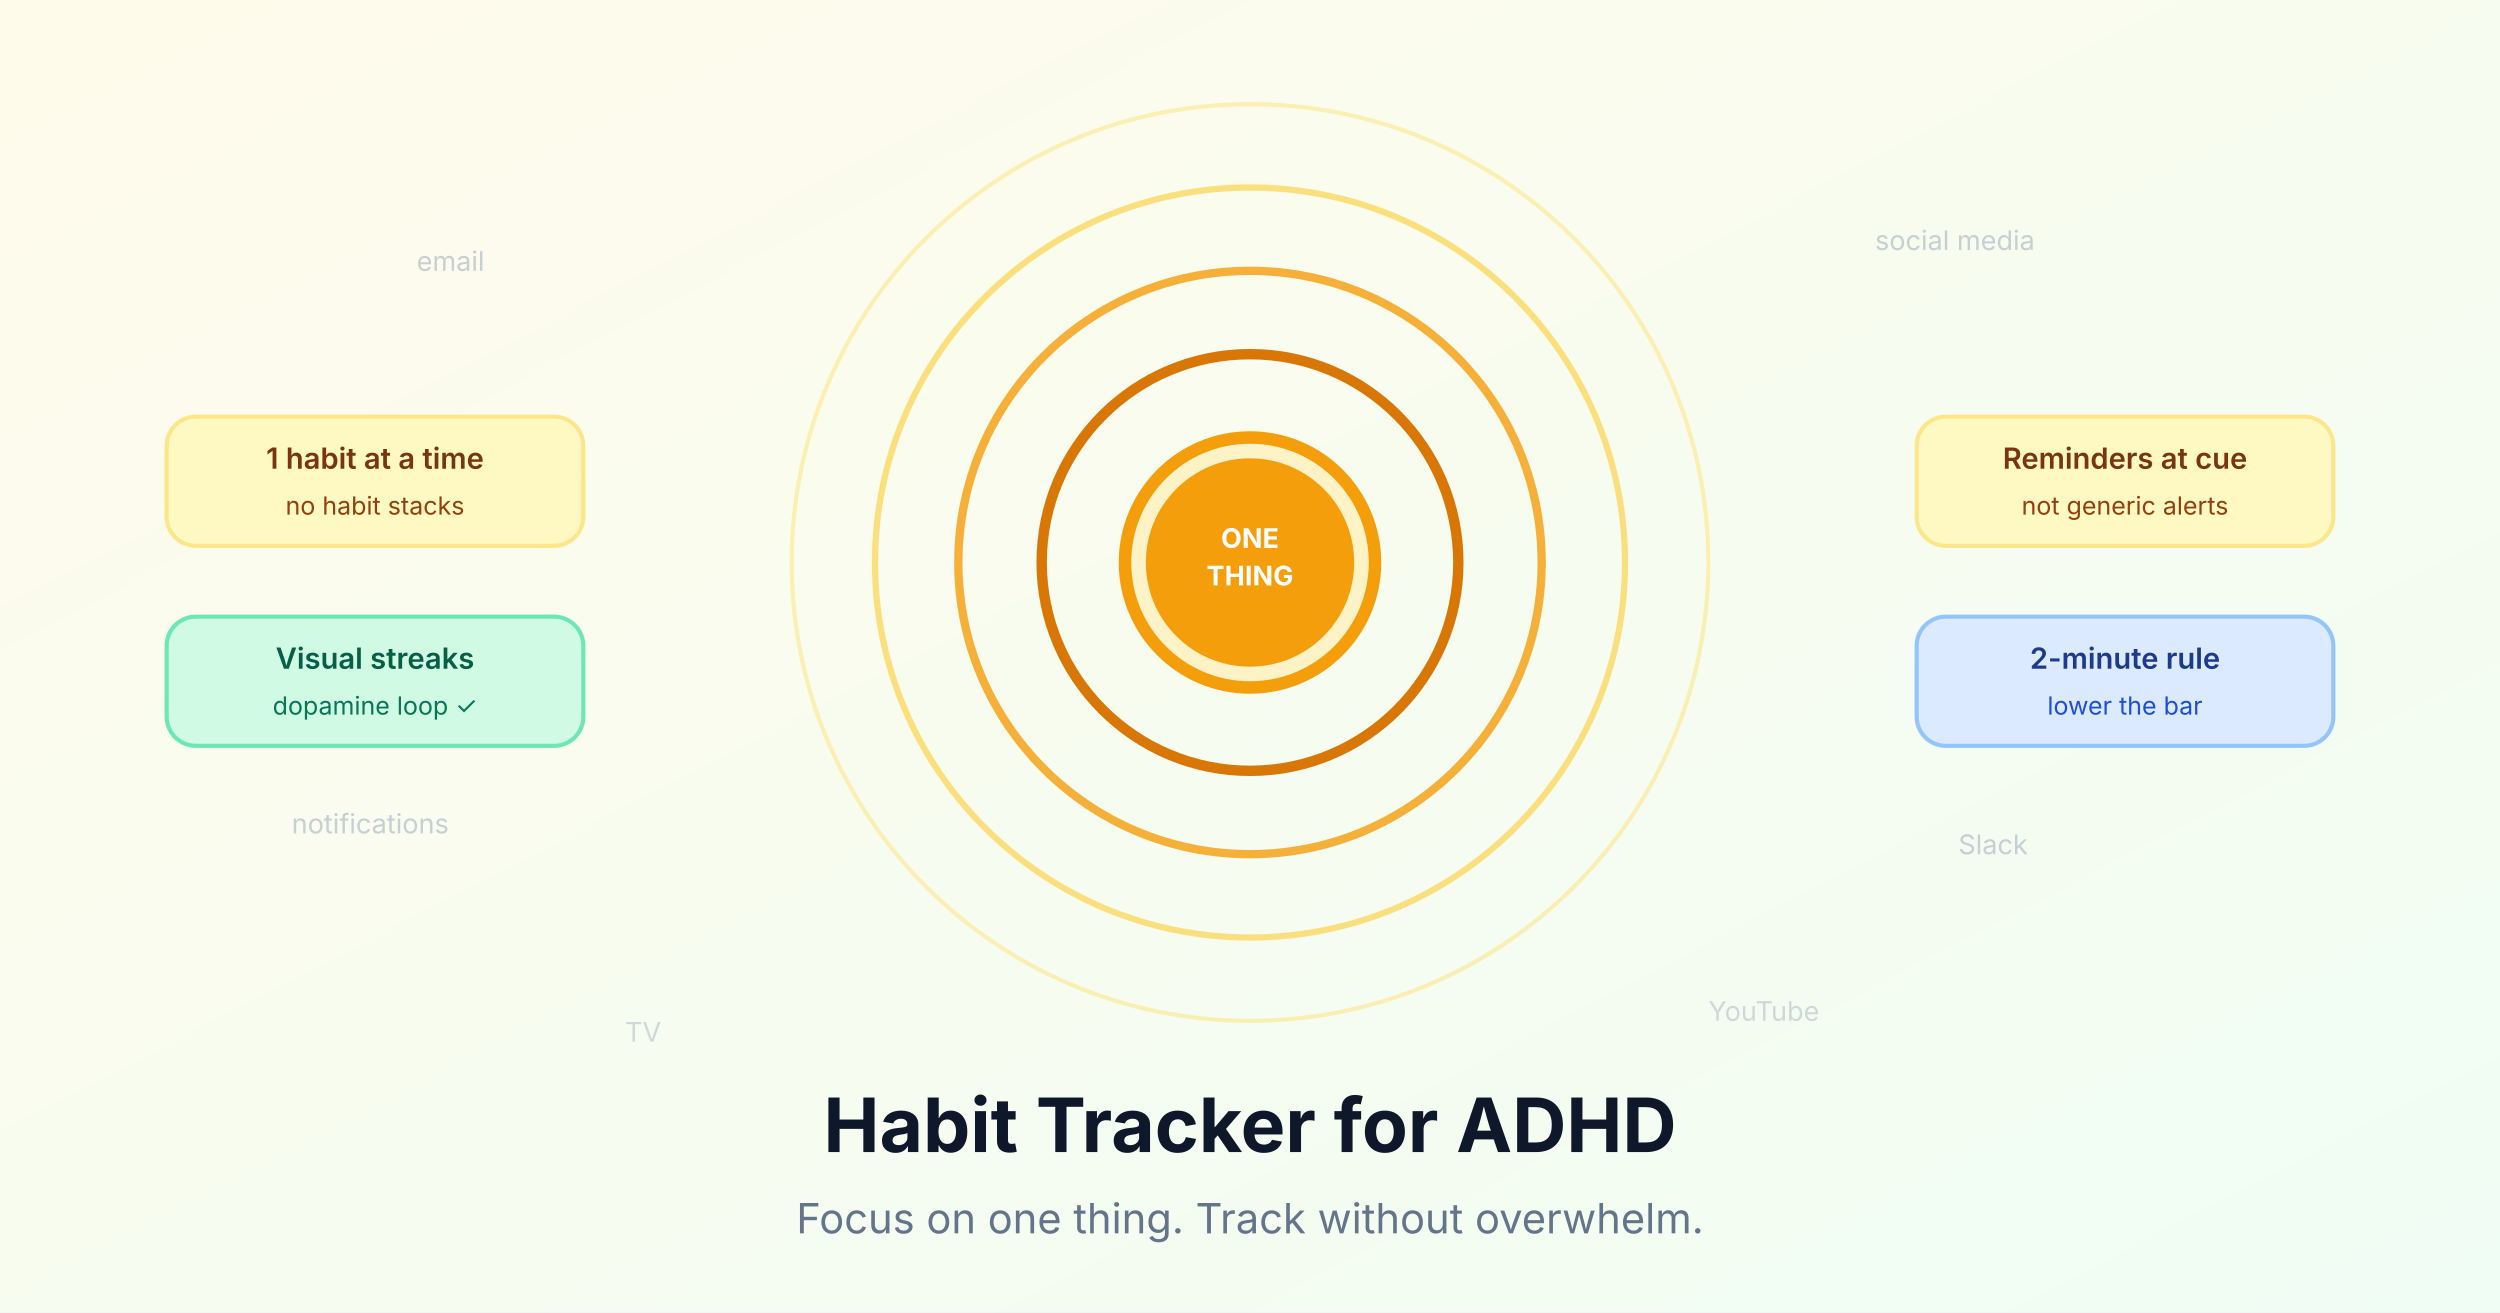
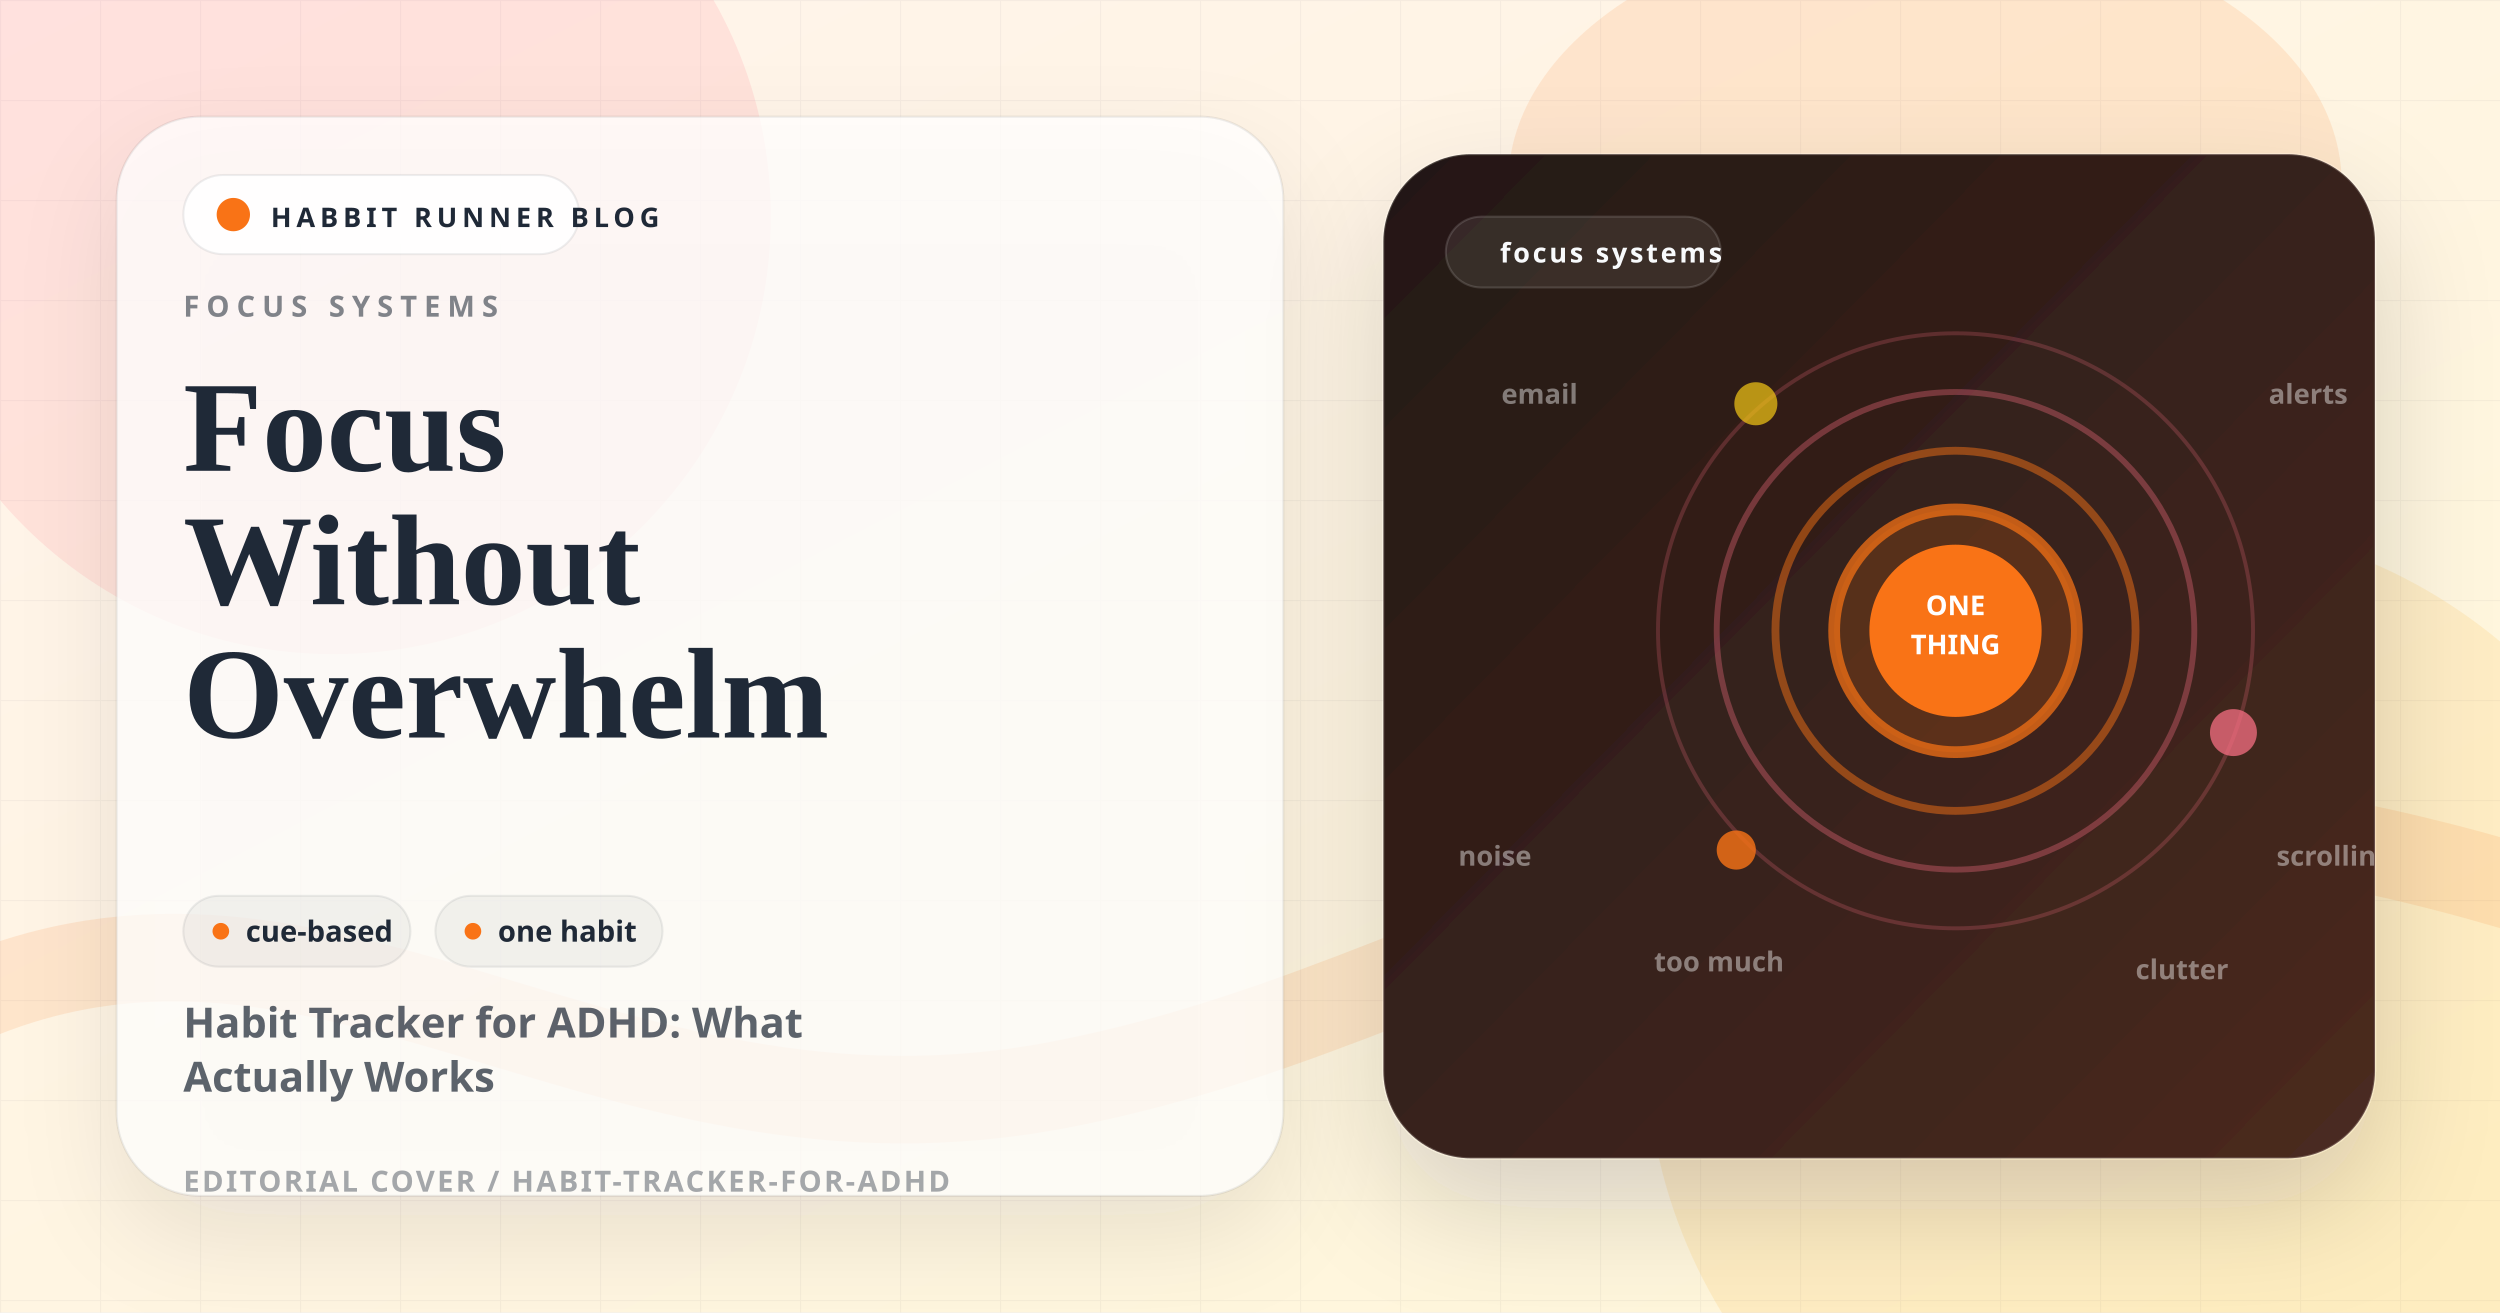
- <svg xmlns="http://www.w3.org/2000/svg" width="1200" height="630" viewBox="0 0 1200 630" role="img" aria-label="Habit Tracker for ADHD">
+ <svg xmlns="http://www.w3.org/2000/svg" width="1200" height="630" viewBox="0 0 1200 630" role="img" aria-label="Habit Tracker for ADHD: What Actually Works">
  <defs>
-     <linearGradient id="bg" x1="0" x2="1" y1="0" y2="1">
-       <stop offset="0%" stop-color="#fffbeb" />
-       <stop offset="100%" stop-color="#f0fdf4" />
+     <linearGradient id="bg" x1="0" y1="0" x2="1" y2="1">
+       <stop offset="0%" stop-color="#fff3ec" />
+       <stop offset="100%" stop-color="#fff7d8" />
    </linearGradient>
+     <linearGradient id="panel" x1="0" y1="0" x2="1" y2="1">
+       <stop offset="0%" stop-color="#231815" />
+       <stop offset="100%" stop-color="#4b2a20" />
+     </linearGradient>
+     <pattern id="grid" width="48" height="48" patternUnits="userSpaceOnUse">
+       <path d="M48 0H0V48" fill="none" stroke="rgba(31, 41, 55, 0.07)" stroke-width="1" />
+     </pattern>
+     <filter id="shadowSoft" x="-20%" y="-20%" width="140%" height="150%">
+       <feDropShadow dx="0" dy="20" stdDeviation="24" flood-color="#0f172a" flood-opacity="0.12" />
+     </filter>
+     <filter id="shadowBoard" x="-20%" y="-20%" width="140%" height="150%">
+       <feDropShadow dx="0" dy="24" stdDeviation="28" flood-color="#0f172a" flood-opacity="0.16" />
+     </filter>
+     <clipPath id="boardClip">
+       <rect x="664" y="74" width="476" height="482" rx="42" />
+     </clipPath>
  </defs>
  <rect width="1200" height="630" fill="url(#bg)" />
-   <circle cx="600" cy="270" r="220" fill="none" stroke="#fde68a" stroke-width="2" opacity="0.6" />
-   <circle cx="600" cy="270" r="180" fill="none" stroke="#fcd34d" stroke-width="3" opacity="0.7" />
-   <circle cx="600" cy="270" r="140" fill="none" stroke="#f59e0b" stroke-width="4" opacity="0.8" />
-   <circle cx="600" cy="270" r="100" fill="none" stroke="#d97706" stroke-width="5" />
-   <circle cx="600" cy="270" r="60" fill="#fef3c7" stroke="#f59e0b" stroke-width="6" />
-   <circle cx="600" cy="270" r="50" fill="#f59e0b" />
-   <text x="600" y="263" font-family="Inter,Arial,sans-serif" font-size="13" font-weight="700" fill="#ffffff" text-anchor="middle">ONE</text>
-   <text x="600" y="281" font-family="Inter,Arial,sans-serif" font-size="13" font-weight="700" fill="#ffffff" text-anchor="middle">THING</text>
-   <text x="200" y="130" font-family="Inter,Arial,sans-serif" font-size="13" fill="#94a3b8" opacity="0.5">email</text>
-   <text x="900" y="120" font-family="Inter,Arial,sans-serif" font-size="13" fill="#94a3b8" opacity="0.5">social media</text>
-   <text x="140" y="400" font-family="Inter,Arial,sans-serif" font-size="13" fill="#94a3b8" opacity="0.5">notifications</text>
-   <text x="940" y="410" font-family="Inter,Arial,sans-serif" font-size="13" fill="#94a3b8" opacity="0.5">Slack</text>
-   <text x="300" y="500" font-family="Inter,Arial,sans-serif" font-size="13" fill="#94a3b8" opacity="0.4">TV</text>
-   <text x="820" y="490" font-family="Inter,Arial,sans-serif" font-size="13" fill="#94a3b8" opacity="0.4">YouTube</text>
-   <rect x="80" y="200" width="200" height="62" rx="14" fill="#fef9c3" stroke="#fde68a" stroke-width="2" />
-   <text x="180" y="225" font-family="Inter,Arial,sans-serif" font-size="14" fill="#78350f" text-anchor="middle" font-weight="600">1 habit at a time</text>
-   <text x="180" y="247" font-family="Inter,Arial,sans-serif" font-size="12" fill="#92400e" text-anchor="middle">no habit stacks</text>
-   <rect x="80" y="296" width="200" height="62" rx="14" fill="#d1fae5" stroke="#6ee7b7" stroke-width="2" />
-   <text x="180" y="321" font-family="Inter,Arial,sans-serif" font-size="14" fill="#065f46" text-anchor="middle" font-weight="600">Visual streaks</text>
-   <text x="180" y="343" font-family="Inter,Arial,sans-serif" font-size="12" fill="#047857" text-anchor="middle">dopamine loop ✓</text>
-   <rect x="920" y="200" width="200" height="62" rx="14" fill="#fef9c3" stroke="#fde68a" stroke-width="2" />
-   <text x="1020" y="225" font-family="Inter,Arial,sans-serif" font-size="14" fill="#78350f" text-anchor="middle" font-weight="600">Reminders at cue</text>
-   <text x="1020" y="247" font-family="Inter,Arial,sans-serif" font-size="12" fill="#92400e" text-anchor="middle">not generic alerts</text>
-   <rect x="920" y="296" width="200" height="62" rx="14" fill="#dbeafe" stroke="#93c5fd" stroke-width="2" />
-   <text x="1020" y="321" font-family="Inter,Arial,sans-serif" font-size="14" fill="#1e3a8a" text-anchor="middle" font-weight="600">2-minute rule</text>
-   <text x="1020" y="343" font-family="Inter,Arial,sans-serif" font-size="12" fill="#1d4ed8" text-anchor="middle">lower the bar</text>
-   <text x="600" y="553" font-family="Inter,Arial,sans-serif" font-size="36" font-weight="700" fill="#0f172a" text-anchor="middle">Habit Tracker for ADHD</text>
-   <text x="600" y="592" font-family="Inter,Arial,sans-serif" font-size="20" fill="#64748b" text-anchor="middle">Focus on one thing. Track without overwhelm.</text>
+   <rect width="1200" height="630" fill="url(#grid)" opacity="0.6" />
+   <circle cx="160" cy="104" r="210" fill="rgba(251, 113, 133, 0.14)" />
+   <circle cx="1040" cy="500" r="250" fill="rgba(245, 158, 11, 0.12)" />
+   <ellipse cx="924" cy="88" rx="200" ry="126" fill="rgba(249, 115, 22, 0.12)" />
+   <path d="M-40 492 C146 390 284 566 512 520 C736 476 870 314 1240 436" fill="none" stroke="rgba(249, 115, 22, 0.12)" stroke-width="42" stroke-linecap="round" />
+   <rect x="56" y="56" width="560" height="518" rx="40" fill="rgba(255, 255, 255, 0.74)" stroke="rgba(31, 41, 55, 0.08)" filter="url(#shadowSoft)" />
+   <rect x="88" y="84" width="190" height="38" rx="19" fill="rgba(255, 255, 255, 0.88)" stroke="rgba(31, 41, 55, 0.08)" />
+   <circle cx="112" cy="103" r="8" fill="#f97316" />
+   <text x="130" y="109" fill="#1f2937" font-family="'Avenir Next', 'Segoe UI', 'Trebuchet MS', sans-serif" font-size="13" font-weight="700" letter-spacing="0.18em">HABBIT RUNNER BLOG</text>
+   <text x="88" y="152" fill="rgba(31, 41, 55, 0.56)" font-family="'Avenir Next', 'Segoe UI', 'Trebuchet MS', sans-serif" font-size="14" font-weight="700" letter-spacing="0.24em">FOCUS SYSTEMS</text>
+   <text x="88" y="226" fill="#1f2937" font-family="'Iowan Old Style', Georgia, 'Times New Roman', serif" font-size="62" font-weight="700">
+     <tspan x="88" dy="0">Focus</tspan>
+     <tspan x="88" dy="64">Without</tspan>
+     <tspan x="88" dy="64">Overwhelm</tspan>
+   </text>
+   <g transform="translate(88 430)">
+     <rect width="109" height="34" rx="17" fill="rgba(31, 41, 55, 0.05)" stroke="rgba(31, 41, 55, 0.08)" />
+     <circle cx="18" cy="17" r="4" fill="#f97316" />
+     <text x="30" y="22" fill="#1f2937" font-family="'Avenir Next', 'Segoe UI', 'Trebuchet MS', sans-serif" font-size="14" font-weight="600">cue-based</text>
+   </g>
+   <g transform="translate(209 430)">
+     <rect width="109" height="34" rx="17" fill="rgba(31, 41, 55, 0.05)" stroke="rgba(31, 41, 55, 0.08)" />
+     <circle cx="18" cy="17" r="4" fill="#f97316" />
+     <text x="30" y="22" fill="#1f2937" font-family="'Avenir Next', 'Segoe UI', 'Trebuchet MS', sans-serif" font-size="14" font-weight="600">one habit</text>
+   </g>
+   <text x="88" y="498" fill="rgba(31, 41, 55, 0.72)" font-family="'Avenir Next', 'Segoe UI', 'Trebuchet MS', sans-serif" font-size="20" font-weight="600">
+     <tspan x="88" dy="0">Habit Tracker for ADHD: What</tspan>
+     <tspan x="88" dy="26">Actually Works</tspan>
+   </text>
+   <text x="88" y="572" fill="rgba(31, 41, 55, 0.4)" font-family="'Avenir Next', 'Segoe UI', 'Trebuchet MS', sans-serif" font-size="14" font-weight="700" letter-spacing="0.08em">EDITORIAL COVER / HABIT-TRACKER-FOR-ADHD</text>
+   <g filter="url(#shadowBoard)">
+     <rect x="664" y="74" width="476" height="482" rx="42" fill="url(#panel)" stroke="rgba(255, 255, 255, 0.18)" />
+   </g>
+   <rect x="694" y="104" width="132" height="34" rx="17" fill="rgba(255, 255, 255, 0.08)" stroke="rgba(255, 255, 255, 0.14)" />
+   <text x="720" y="126" fill="#f8fafc" font-family="'Avenir Next', 'Segoe UI', 'Trebuchet MS', sans-serif" font-size="13" font-weight="700" letter-spacing="0.1em">focus systems</text>
+   <g clip-path="url(#boardClip)">
+     <g transform="translate(609.8047 81.05581) scale(0.9395349)">
+       <circle cx="350" cy="236" r="152" fill="none" stroke="rgba(251, 113, 133, 0.22)" stroke-width="2" />
+       <circle cx="350" cy="236" r="122" fill="none" stroke="rgba(251, 113, 133, 0.34)" stroke-width="3" />
+       <circle cx="350" cy="236" r="92" fill="none" stroke="rgba(249, 115, 22, 0.48)" stroke-width="4" />
+       <circle cx="350" cy="236" r="62" fill="rgba(249, 115, 22, 0.18)" stroke="rgba(249, 115, 22, 0.72)" stroke-width="6" />
+       <circle cx="350" cy="236" r="44" fill="#f97316" />
+       <text x="350" y="228" fill="#ffffff" font-family="'Avenir Next', 'Segoe UI', 'Trebuchet MS', sans-serif" font-size="14" font-weight="700" text-anchor="middle">ONE</text>
+       <text x="350" y="248" fill="#ffffff" font-family="'Avenir Next', 'Segoe UI', 'Trebuchet MS', sans-serif" font-size="14" font-weight="700" text-anchor="middle">THING</text>
+       <g fill="rgba(255, 255, 255, 0.42)" font-family="'Avenir Next', 'Segoe UI', 'Trebuchet MS', sans-serif" font-size="14" font-weight="600">
+         <text x="118" y="120">email</text>
+         <text x="510" y="120">alerts</text>
+         <text x="96" y="356">noise</text>
+         <text x="514" y="356">scrolling</text>
+         <text x="196" y="410">too much</text>
+         <text x="442" y="414">clutter</text>
+       </g>
+       <circle cx="248" cy="120" r="11" fill="rgba(250, 204, 21, 0.68)" />
+       <circle cx="492" cy="288" r="12" fill="rgba(251, 113, 133, 0.72)" />
+       <circle cx="238" cy="348" r="10" fill="rgba(249, 115, 22, 0.8)" />
+     </g>
+   </g>
</svg>
